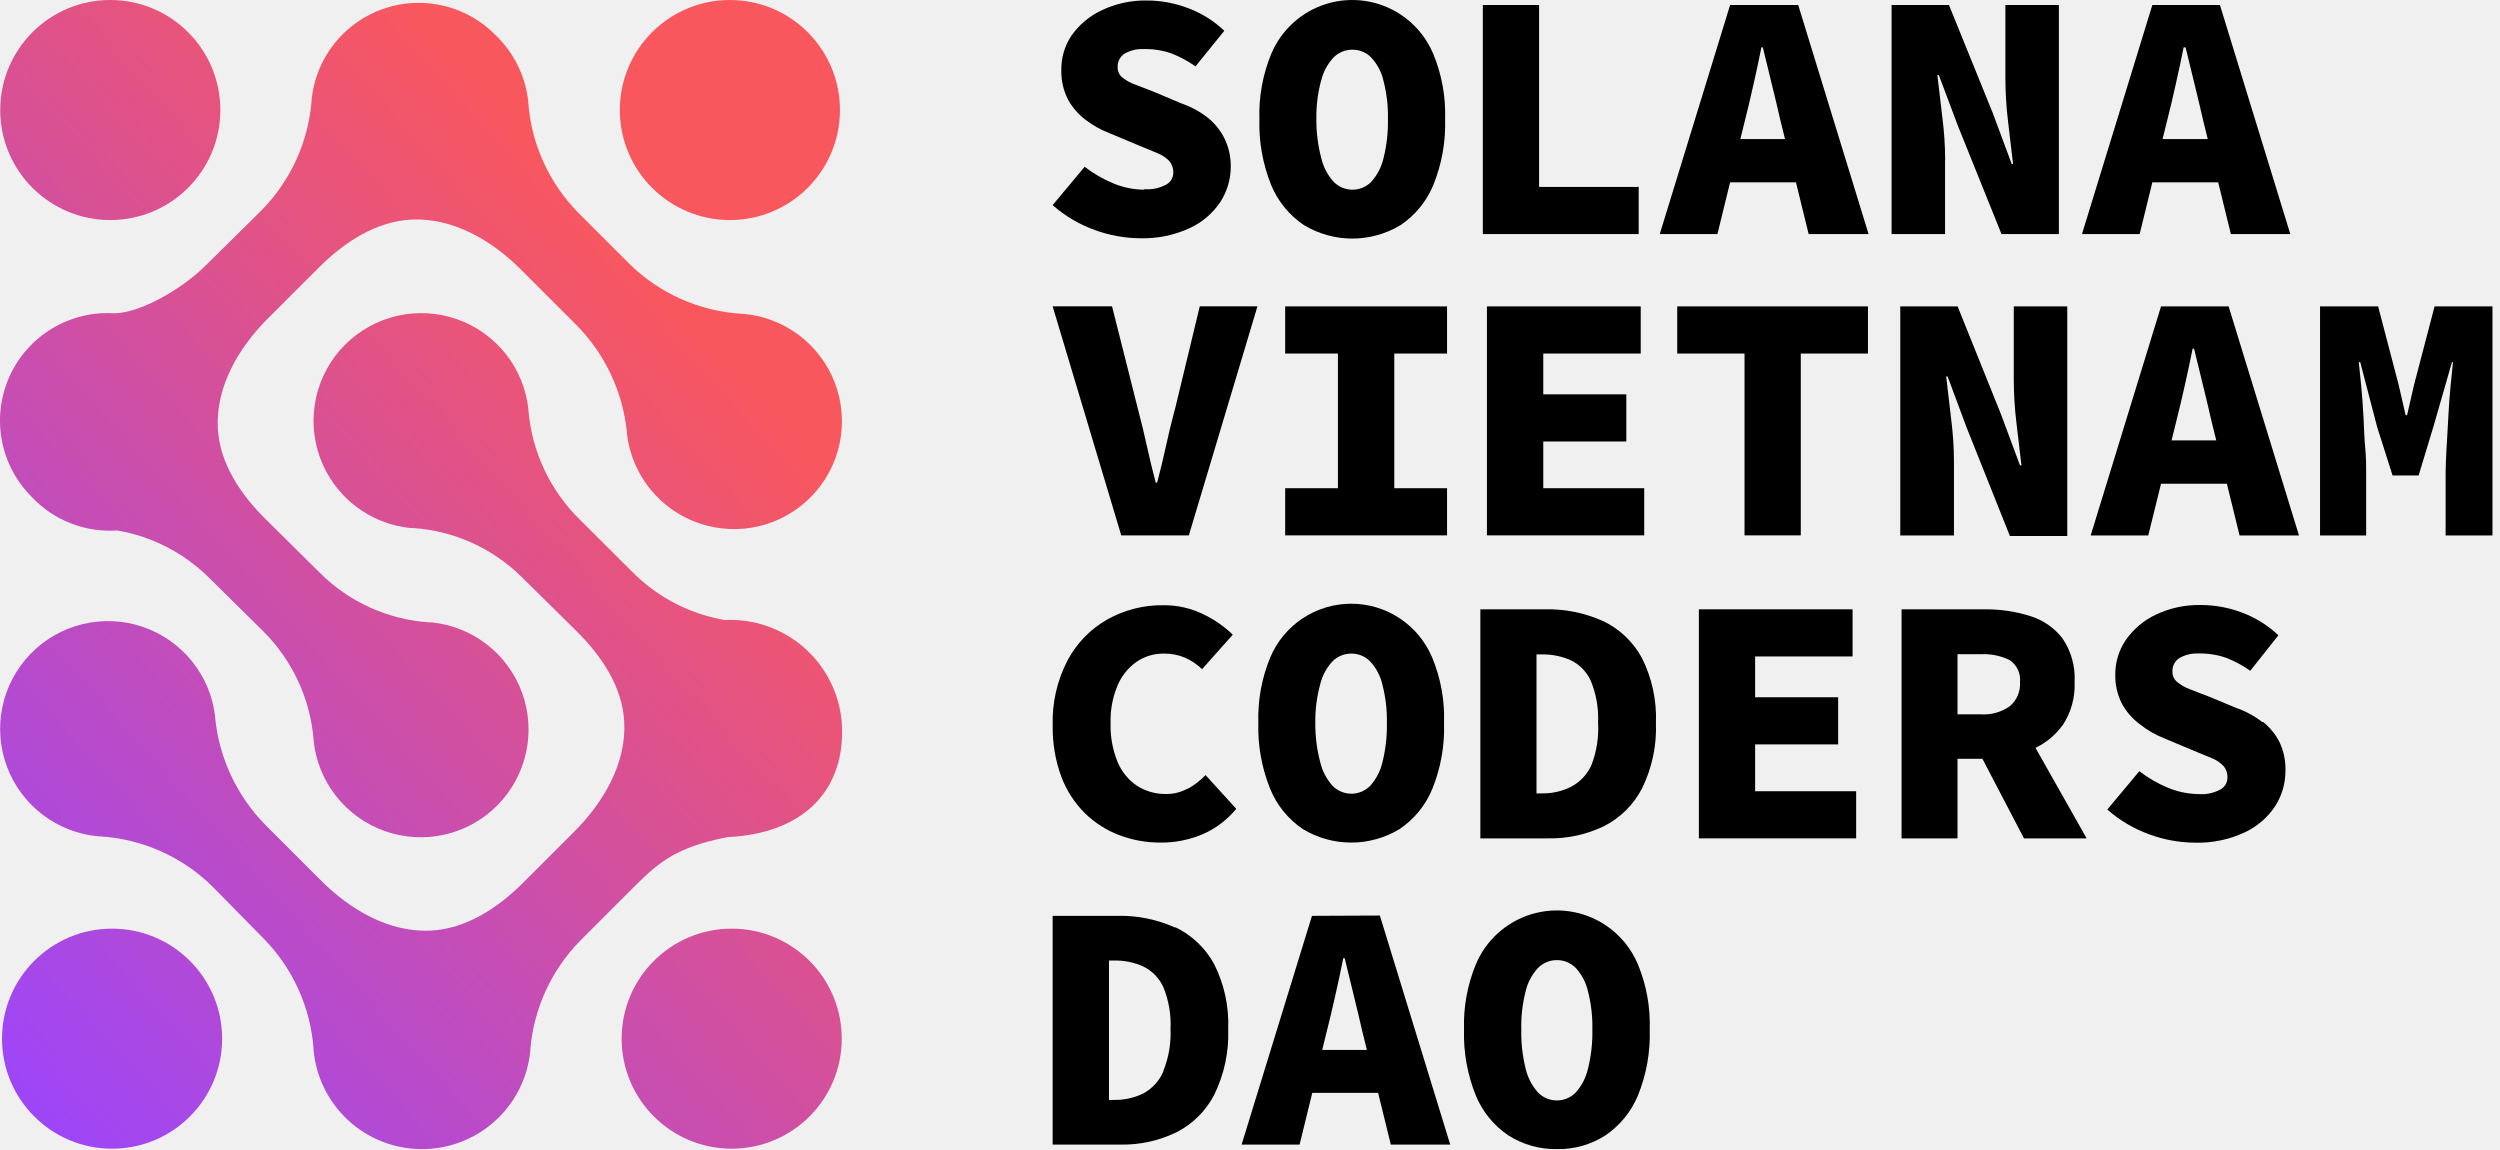
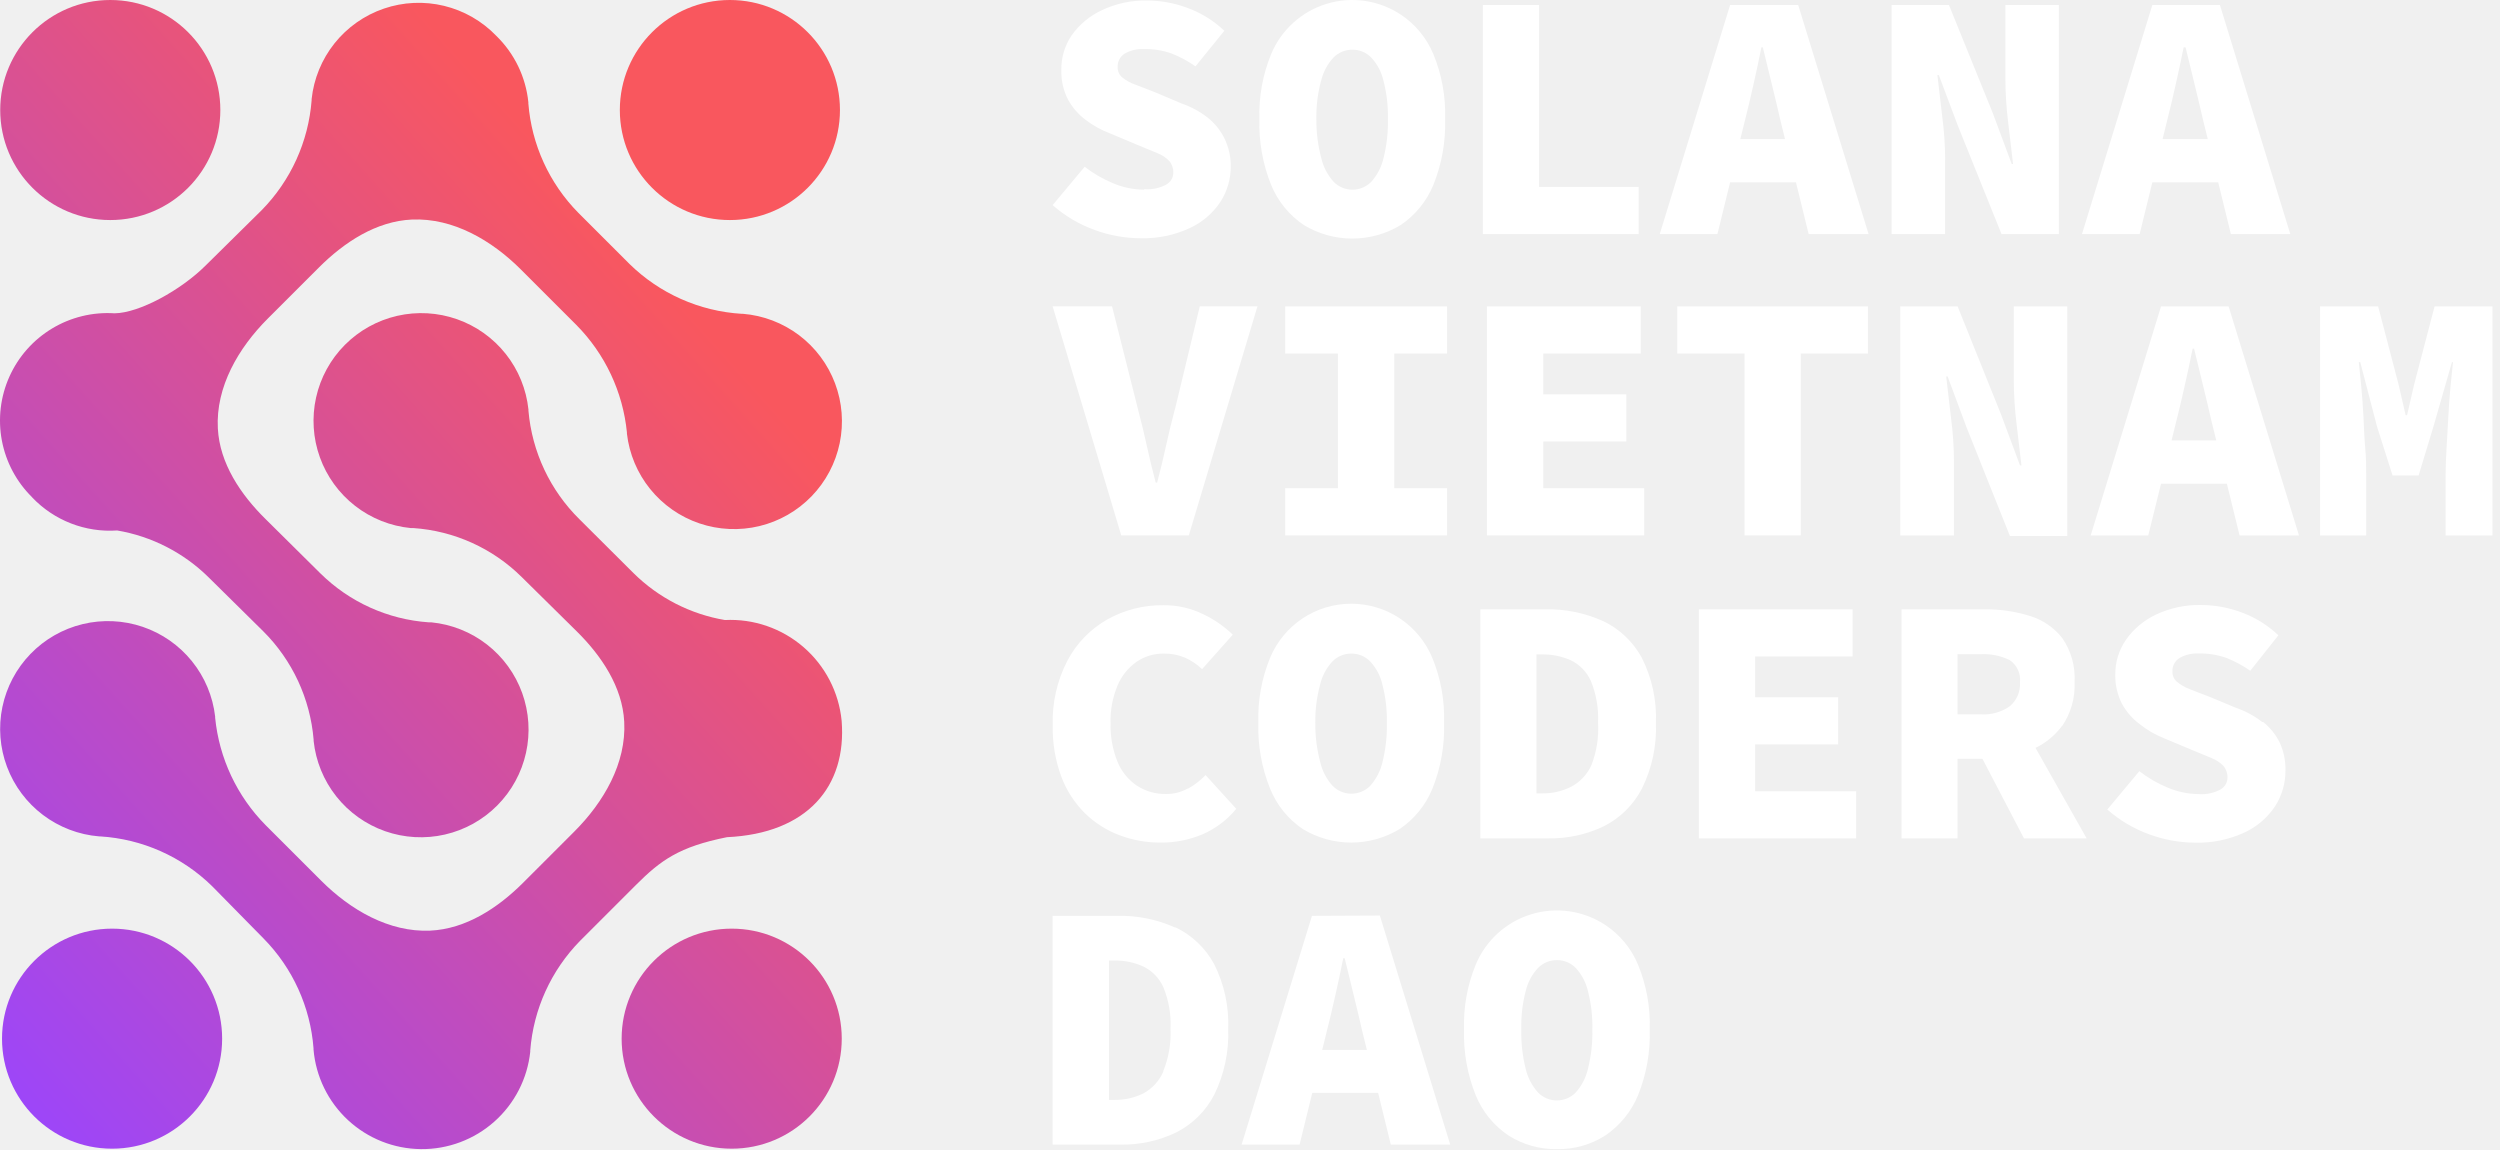
<svg xmlns="http://www.w3.org/2000/svg" width="285" height="131" viewBox="0 0 285 131" fill="none">
-   <path d="M12.572 25.086C19.502 25.086 25.119 19.47 25.119 12.543C25.119 5.616 19.502 0 12.572 0C5.643 0 0.025 5.616 0.025 12.543C0.025 19.47 5.643 25.086 12.572 25.086Z" fill="url(#paint0_linear_2532_27766)" />
-   <path d="M83.208 25.086C90.137 25.086 95.755 19.47 95.755 12.543C95.755 5.616 90.137 0 83.208 0C76.278 0 70.661 5.616 70.661 12.543C70.661 19.47 76.278 25.086 83.208 25.086Z" fill="url(#paint1_linear_2532_27766)" />
-   <path d="M12.777 130.951C19.707 130.951 25.324 125.335 25.324 118.408C25.324 111.481 19.707 105.865 12.777 105.865C5.848 105.865 0.23 111.481 0.23 118.408C0.23 125.335 5.848 130.951 12.777 130.951Z" fill="url(#paint2_linear_2532_27766)" />
-   <path d="M83.413 130.951C90.342 130.951 95.96 125.335 95.96 118.408C95.96 111.481 90.342 105.865 83.413 105.865C76.484 105.865 70.866 111.481 70.866 118.408C70.866 125.335 76.484 130.951 83.413 130.951Z" fill="url(#paint3_linear_2532_27766)" />
-   <path d="M3.657 56.694C4.896 57.999 6.408 59.014 8.085 59.667C9.762 60.321 11.562 60.596 13.358 60.473C17.29 61.142 20.922 63.002 23.764 65.8L30.003 71.958C33.325 75.266 35.363 79.647 35.753 84.319C35.748 84.364 35.748 84.41 35.753 84.455C35.997 86.766 36.891 88.96 38.332 90.782C39.773 92.605 41.701 93.982 43.893 94.753C46.086 95.524 48.452 95.658 50.717 95.138C52.982 94.619 55.053 93.468 56.69 91.819C58.327 90.17 59.463 88.09 59.965 85.822C60.467 83.554 60.316 81.189 59.528 79.004C58.74 76.818 57.348 74.901 55.514 73.474C53.68 72.048 51.478 71.171 49.165 70.945H48.869C44.221 70.619 39.843 68.641 36.527 65.368L30.288 59.187C27.43 56.376 25.039 52.813 24.834 48.841C24.584 44.106 27.18 39.667 30.527 36.32L36.357 30.493C39.248 27.602 42.903 25.211 46.956 25.029C51.659 24.824 56.065 27.408 59.378 30.72L65.708 37.049C68.975 40.351 71.009 44.674 71.469 49.296C71.464 49.341 71.464 49.387 71.469 49.432C71.736 51.745 72.654 53.935 74.117 55.746C75.58 57.558 77.527 58.917 79.732 59.665C81.937 60.413 84.31 60.52 86.573 59.974C88.837 59.427 90.899 58.248 92.519 56.576C94.138 54.904 95.25 52.806 95.724 50.526C96.198 48.247 96.015 45.88 95.195 43.701C94.376 41.522 92.955 39.62 91.097 38.216C89.239 36.813 87.02 35.966 84.7 35.774H84.552C79.739 35.483 75.193 33.461 71.754 30.083L65.925 24.255C62.619 20.9 60.603 16.487 60.232 11.792C60.238 11.747 60.238 11.701 60.232 11.655C59.942 8.787 58.652 6.112 56.589 4.098C54.969 2.41 52.901 1.22 50.628 0.668C48.355 0.116 45.971 0.225 43.758 0.982C41.544 1.739 39.594 3.113 38.135 4.941C36.677 6.77 35.771 8.977 35.525 11.303C35.531 11.348 35.531 11.394 35.525 11.439C35.161 16.152 33.145 20.586 29.833 23.959L23.468 30.242C20.622 33.088 15.874 35.683 13.062 35.717C10.566 35.554 8.08 36.158 5.937 37.448C3.794 38.738 2.097 40.652 1.073 42.934C0.05 45.215 -0.251 47.755 0.211 50.213C0.673 52.671 1.875 54.928 3.657 56.683V56.694Z" fill="url(#paint4_linear_2532_27766)" />
-   <path d="M95.948 82.179C95.633 78.919 94.075 75.907 91.596 73.766C89.118 71.626 85.91 70.521 82.639 70.683C78.704 70.014 75.07 68.151 72.232 65.345L66.05 59.187C62.707 55.887 60.649 51.505 60.243 46.826C60.249 46.781 60.249 46.735 60.243 46.689C60 44.379 59.106 42.185 57.665 40.362C56.224 38.539 54.295 37.163 52.103 36.392C49.911 35.621 47.545 35.487 45.28 36.006C43.015 36.526 40.943 37.677 39.306 39.326C37.669 40.975 36.534 43.054 36.032 45.322C35.529 47.591 35.681 49.955 36.469 52.141C37.257 54.326 38.648 56.244 40.483 57.67C42.317 59.097 44.518 59.974 46.831 60.2H47.127C51.777 60.52 56.157 62.5 59.469 65.777L65.708 71.935C68.566 74.746 70.957 78.309 71.162 82.281C71.412 87.016 68.817 91.455 65.469 94.801L59.64 100.629C56.748 103.52 53.093 105.91 49.04 106.092C44.338 106.297 39.932 103.714 36.618 100.401L30.288 94.073C27.021 90.771 24.987 86.448 24.527 81.826C24.533 81.781 24.533 81.735 24.527 81.689C24.26 79.376 23.342 77.187 21.879 75.376C20.417 73.564 18.469 72.205 16.264 71.457C14.059 70.709 11.687 70.602 9.423 71.148C7.16 71.695 5.098 72.873 3.478 74.546C1.858 76.218 0.746 78.316 0.272 80.595C-0.201 82.875 -0.018 85.242 0.801 87.421C1.62 89.6 3.041 91.502 4.9 92.906C6.758 94.309 8.976 95.156 11.297 95.348H11.399C16.212 95.639 20.758 97.66 24.197 101.039L30.049 106.992C33.367 110.362 35.383 114.797 35.742 119.512C35.736 119.557 35.736 119.603 35.742 119.649C36.004 122.723 37.404 125.59 39.667 127.689C41.93 129.788 44.894 130.968 47.981 130.999C51.068 131.031 54.056 129.911 56.361 127.858C58.666 125.806 60.123 122.968 60.448 119.899C60.443 119.854 60.443 119.808 60.448 119.762C60.812 115.049 62.828 110.615 66.141 107.242L72.471 100.914C75.318 98.068 77.413 96.531 82.878 95.439C92.032 95.018 96.54 89.668 95.948 82.179Z" fill="url(#paint5_linear_2532_27766)" />
-   <path d="M130.41 21.624C129.209 21.613 128.021 21.368 126.913 20.901C125.746 20.418 124.649 19.783 123.649 19.013L120 23.384C121.406 24.62 123.031 25.581 124.791 26.217C126.468 26.833 128.239 27.153 130.026 27.162C131.963 27.211 133.887 26.812 135.645 25.996C137.068 25.338 138.279 24.297 139.142 22.988C139.917 21.774 140.322 20.36 140.308 18.919C140.309 17.82 140.058 16.735 139.573 15.749C139.12 14.844 138.475 14.049 137.685 13.417C136.787 12.714 135.778 12.167 134.7 11.797L131.634 10.503C130.783 10.176 130.037 9.896 129.408 9.64C128.866 9.452 128.362 9.172 127.916 8.812C127.75 8.668 127.619 8.488 127.533 8.286C127.446 8.085 127.405 7.866 127.414 7.647C127.398 7.337 127.467 7.029 127.613 6.756C127.758 6.483 127.976 6.255 128.242 6.096C128.885 5.735 129.616 5.562 130.352 5.595C131.442 5.565 132.529 5.735 133.558 6.096C134.522 6.476 135.438 6.969 136.286 7.565L139.573 3.508C138.379 2.374 136.967 1.493 135.423 0.92C133.933 0.354 132.354 0.061 130.76 0.057C128.971 0.022 127.199 0.406 125.584 1.177C124.212 1.818 123.03 2.807 122.157 4.044C121.367 5.222 120.96 6.614 120.991 8.031C120.968 9.18 121.228 10.317 121.749 11.342C122.248 12.257 122.94 13.053 123.777 13.674C124.614 14.315 125.541 14.829 126.528 15.201L129.862 16.6L131.949 17.462C132.454 17.658 132.912 17.96 133.29 18.348C133.609 18.72 133.776 19.199 133.756 19.689C133.755 19.961 133.682 20.229 133.545 20.464C133.408 20.699 133.211 20.894 132.975 21.029C132.209 21.448 131.338 21.634 130.469 21.566L130.41 21.624Z" fill="black" />
-   <path d="M148.643 25.658C150.306 26.665 152.213 27.197 154.157 27.197C156.101 27.197 158.008 26.665 159.671 25.658C161.337 24.535 162.635 22.945 163.401 21.088C164.366 18.702 164.823 16.141 164.742 13.569C164.826 11.034 164.369 8.51 163.401 6.166C162.635 4.325 161.336 2.754 159.671 1.654C158.44 0.843 157.046 0.313 155.587 0.102C154.127 -0.108 152.64 0.006 151.23 0.437C149.82 0.868 148.523 1.605 147.431 2.596C146.339 3.586 145.479 4.805 144.912 6.166C143.95 8.512 143.493 11.034 143.572 13.569C143.495 16.141 143.952 18.701 144.912 21.088C145.675 22.947 146.974 24.538 148.643 25.658V25.658ZM150.613 9.197C150.844 8.207 151.331 7.295 152.024 6.551C152.304 6.268 152.638 6.044 153.007 5.892C153.375 5.739 153.77 5.662 154.169 5.665C154.567 5.66 154.963 5.736 155.332 5.888C155.701 6.04 156.035 6.266 156.314 6.551C157.006 7.293 157.489 8.207 157.713 9.197C158.08 10.613 158.252 12.072 158.225 13.534C158.257 15.045 158.088 16.554 157.724 18.022C157.493 19.027 157.012 19.957 156.325 20.726C156.045 21.011 155.711 21.237 155.343 21.392C154.975 21.546 154.58 21.626 154.18 21.626C153.781 21.626 153.386 21.546 153.017 21.392C152.649 21.237 152.315 21.011 152.035 20.726C151.343 19.959 150.858 19.029 150.625 18.022C150.238 16.558 150.05 15.048 150.065 13.534C150.044 12.058 150.228 10.587 150.613 9.162V9.197Z" fill="black" />
-   <path d="M186.81 21.309H175.456V0.57H169.044V26.683H186.81V21.309Z" fill="black" />
-   <path d="M197.232 0.57L189.212 26.683H195.787L197.232 20.785H204.74L206.185 26.683H213.017L204.996 0.57H197.232ZM198.398 15.854L198.923 13.732C199.249 12.45 199.575 11.074 199.902 9.605C200.24 8.136 200.531 6.726 200.799 5.397H200.963C201.289 6.737 201.627 8.136 201.988 9.605C202.35 11.074 202.676 12.45 202.968 13.732L203.492 15.854H198.398Z" fill="black" />
-   <path d="M221.748 18.255C221.745 16.614 221.636 14.974 221.422 13.347C221.212 11.622 221.025 10.025 220.862 8.556H221.025L223.194 14.326L228.172 26.683H234.712V0.57H228.615V8.952C228.62 10.62 228.725 12.286 228.929 13.942C229.139 15.69 229.326 17.276 229.489 18.698H229.337L227.169 12.869L222.18 0.57H215.64V26.683H221.737V18.255H221.748Z" fill="black" />
-   <path d="M245.367 0.57L237.346 26.683H243.921L245.367 20.785H252.874L254.32 26.683H261.093L253.072 0.57H245.367ZM246.532 15.854L247.057 13.732C247.383 12.45 247.71 11.074 248.036 9.605C248.374 8.136 248.666 6.726 248.934 5.397H249.155C249.482 6.737 249.82 8.136 250.181 9.605C250.543 11.074 250.869 12.45 251.161 13.732L251.685 15.854H246.532Z" fill="black" />
-   <path d="M133.919 46.716C133.546 48.138 133.208 49.514 132.917 50.866C132.625 52.218 132.287 53.606 131.914 55.016H131.751C131.378 53.594 131.04 52.218 130.748 50.866C130.457 49.514 130.119 48.138 129.746 46.716L126.773 34.919H120L127.822 61.032H135.528L143.35 34.919H136.775L133.931 46.716H133.919Z" fill="black" />
-   <path d="M164.964 40.304V34.93H146.51V40.304H152.525V55.657H146.51V61.032H164.964V55.657H158.948V40.304H164.964Z" fill="black" />
-   <path d="M187.44 55.657H175.934V50.33H185.4V44.956H175.934V40.304H187.043V34.93H169.51V61.032H187.44V55.657Z" fill="black" />
-   <path d="M205.288 61.032V40.304H212.947V34.93H191.205V40.304H198.876V61.032H205.288Z" fill="black" />
-   <path d="M222.751 52.615C222.747 50.974 222.638 49.334 222.424 47.707C222.215 45.981 222.028 44.384 221.865 42.916H222.028L224.196 48.744L229.128 61.102H235.667V34.93H229.571V43.312C229.576 44.98 229.681 46.646 229.885 48.301C230.095 50.05 230.282 51.636 230.445 53.058H230.282L228.113 47.229L223.17 34.93H216.63V61.043H222.751V52.615Z" fill="black" />
-   <path d="M246.358 55.145H253.865L255.311 61.043H262.084L254.063 34.93H246.358L238.337 61.043H244.9L246.358 55.145ZM249.062 43.953C249.4 42.484 249.692 41.074 249.96 39.745H250.123C250.449 41.085 250.787 42.484 251.149 43.953C251.51 45.422 251.837 46.798 252.128 48.08L252.653 50.202H247.558L248.083 48.08C248.409 46.798 248.736 45.422 249.062 43.953Z" fill="black" />
-   <path d="M277.542 34.93L275.21 43.837L274.406 47.334H274.243L273.438 43.837L271.107 34.93H264.485V61.043H269.743V53.944C269.743 53.163 269.743 52.218 269.638 51.099C269.533 49.98 269.498 48.768 269.44 47.602C269.381 46.436 269.288 45.177 269.183 44.046C269.078 42.916 268.985 41.995 268.903 41.283H269.067L270.99 48.663L272.751 54.2H275.723L277.402 48.663L279.524 41.283H279.64C279.562 42.006 279.469 42.927 279.36 44.046C279.255 45.212 279.162 46.378 279.104 47.602C279.046 48.826 278.964 50.027 278.906 51.099C278.847 52.172 278.801 53.174 278.801 53.944V61.043H284.14V34.93H277.542Z" fill="black" />
-   <path d="M135.384 89.897C134.636 90.314 133.792 90.527 132.936 90.515C131.759 90.539 130.602 90.21 129.613 89.571C128.614 88.896 127.839 87.938 127.387 86.82C126.829 85.432 126.563 83.944 126.606 82.448C126.561 80.987 126.827 79.532 127.387 78.181C127.837 77.085 128.589 76.139 129.555 75.454C130.471 74.826 131.558 74.496 132.668 74.509C133.5 74.493 134.326 74.652 135.093 74.976C135.811 75.296 136.47 75.738 137.039 76.281L140.537 72.353C139.548 71.398 138.41 70.61 137.168 70.021C135.757 69.331 134.204 68.979 132.633 68.995C130.403 68.964 128.204 69.519 126.256 70.604C124.328 71.695 122.751 73.312 121.71 75.267C120.512 77.559 119.926 80.12 120.008 82.705C119.97 84.692 120.302 86.668 120.987 88.534C121.574 90.102 122.493 91.525 123.68 92.707C124.804 93.808 126.146 94.662 127.62 95.213C129.11 95.778 130.69 96.062 132.283 96.053C133.945 96.072 135.592 95.747 137.121 95.097C138.601 94.445 139.907 93.455 140.933 92.206L137.436 88.359C136.847 88.971 136.172 89.494 135.431 89.909L135.384 89.897Z" fill="black" />
-   <path d="M148.522 94.514C150.185 95.521 152.092 96.054 154.036 96.054C155.98 96.054 157.887 95.521 159.55 94.514C161.217 93.391 162.514 91.802 163.281 89.944C164.251 87.547 164.707 84.974 164.621 82.39C164.706 79.855 164.248 77.332 163.281 74.987C162.521 73.162 161.237 71.602 159.592 70.505C157.947 69.408 156.014 68.823 154.036 68.823C152.059 68.823 150.126 69.408 148.48 70.505C146.835 71.602 145.552 73.162 144.792 74.987C143.829 77.333 143.373 79.856 143.451 82.39C143.374 84.962 143.831 87.522 144.792 89.909C145.548 91.782 146.847 93.385 148.522 94.514V94.514ZM150.492 78.053C150.722 77.059 151.208 76.143 151.903 75.395C152.183 75.112 152.518 74.888 152.886 74.736C153.254 74.584 153.649 74.507 154.048 74.509C154.447 74.504 154.842 74.58 155.211 74.733C155.58 74.885 155.914 75.11 156.193 75.395C156.885 76.138 157.368 77.051 157.592 78.042C157.96 79.461 158.133 80.924 158.105 82.39C158.136 83.902 157.968 85.411 157.603 86.878C157.372 87.883 156.891 88.813 156.205 89.583C155.925 89.868 155.591 90.094 155.222 90.248C154.854 90.403 154.459 90.482 154.06 90.482C153.66 90.482 153.265 90.403 152.897 90.248C152.528 90.094 152.194 89.868 151.915 89.583C151.222 88.816 150.737 87.885 150.504 86.878C150.117 85.414 149.929 83.904 149.944 82.39C149.926 80.926 150.11 79.467 150.492 78.053V78.053Z" fill="black" />
-   <path d="M182.737 70.802C180.666 69.866 178.411 69.408 176.139 69.462H168.76V95.575H176.501C178.694 95.613 180.866 95.138 182.842 94.188C184.711 93.246 186.234 91.736 187.191 89.874C188.332 87.558 188.877 84.993 188.776 82.413C188.879 79.841 188.325 77.286 187.167 74.987C186.171 73.156 184.62 71.687 182.737 70.791V70.802ZM181.42 87.228C180.943 88.291 180.122 89.161 179.089 89.699C178.058 90.213 176.918 90.469 175.766 90.445H175.16V74.603H175.766C176.91 74.582 178.044 74.813 179.089 75.279C180.09 75.77 180.889 76.595 181.35 77.61C181.973 79.12 182.256 80.748 182.178 82.378C182.279 84.031 182.02 85.685 181.42 87.228V87.228Z" fill="black" />
-   <path d="M200.084 84.862H209.55V79.487H200.084V74.836H211.194V69.462H193.672V95.575H211.602V90.201H200.084V84.862Z" fill="black" />
-   <path d="M235.104 82.74C236.091 81.273 236.582 79.528 236.503 77.762C236.607 75.982 236.115 74.218 235.104 72.749C234.154 71.536 232.85 70.648 231.373 70.208C229.723 69.7 228.005 69.448 226.279 69.462H216.778V95.575H223.155V86.505H225.999L230.732 95.575H237.878L232.049 85.258C233.25 84.679 234.291 83.814 235.081 82.74H235.104ZM223.155 74.579H225.801C226.944 74.518 228.084 74.751 229.112 75.255C229.517 75.532 229.84 75.913 230.045 76.359C230.251 76.804 230.331 77.297 230.278 77.785C230.312 78.299 230.224 78.815 230.021 79.289C229.819 79.763 229.507 80.182 229.112 80.513C228.146 81.191 226.978 81.516 225.801 81.434H223.155V74.579Z" fill="black" />
-   <path d="M257.906 82.32C257.009 81.618 256 81.07 254.922 80.7L251.833 79.417C250.982 79.091 250.235 78.811 249.606 78.555C249.08 78.358 248.591 78.075 248.16 77.715C247.995 77.571 247.864 77.391 247.777 77.189C247.691 76.987 247.65 76.769 247.659 76.549C247.643 76.24 247.711 75.932 247.857 75.659C248.003 75.386 248.221 75.158 248.487 74.999C249.13 74.638 249.86 74.465 250.597 74.498C251.687 74.468 252.774 74.638 253.803 74.999C254.767 75.379 255.683 75.872 256.531 76.468L259.736 72.423C258.542 71.288 257.13 70.408 255.586 69.835C254.097 69.268 252.517 68.976 250.923 68.972C249.153 68.933 247.397 69.304 245.794 70.056C244.421 70.698 243.24 71.686 242.367 72.924C241.556 74.094 241.129 75.487 241.142 76.911C241.119 78.06 241.379 79.197 241.9 80.222C242.399 81.137 243.091 81.932 243.929 82.553C244.768 83.225 245.703 83.767 246.703 84.162L250.037 85.561L252.124 86.424C252.629 86.619 253.086 86.921 253.465 87.309C253.784 87.681 253.951 88.16 253.931 88.65C253.93 88.922 253.857 89.19 253.72 89.425C253.583 89.66 253.386 89.856 253.15 89.991C252.384 90.409 251.513 90.595 250.643 90.527C249.442 90.512 248.255 90.266 247.146 89.804C245.98 89.321 244.882 88.686 243.882 87.916L240.233 92.287C241.639 93.523 243.264 94.484 245.024 95.12C246.701 95.736 248.472 96.056 250.259 96.064C252.197 96.114 254.12 95.715 255.878 94.899C257.301 94.241 258.512 93.2 259.375 91.891C260.15 90.677 260.555 89.263 260.541 87.822C260.568 86.721 260.34 85.628 259.876 84.628C259.423 83.724 258.779 82.928 257.988 82.297L257.906 82.32Z" fill="black" />
-   <path d="M133.978 105.747C131.906 104.811 129.651 104.353 127.379 104.407H120V130.485H127.741C129.934 130.523 132.106 130.048 134.082 129.098C135.952 128.156 137.474 126.646 138.431 124.784C139.565 122.465 140.109 119.903 140.016 117.323C140.119 114.751 139.566 112.196 138.407 109.897C137.411 108.066 135.86 106.597 133.978 105.701V105.747ZM132.614 122.173C132.155 123.225 131.359 124.094 130.352 124.644C129.319 125.153 128.181 125.408 127.03 125.39H126.423V109.501H127.03C128.175 109.479 129.31 109.714 130.352 110.189C131.353 110.68 132.153 111.505 132.614 112.52C133.237 114.029 133.519 115.657 133.441 117.288C133.515 118.934 133.232 120.576 132.614 122.103V122.173Z" fill="black" />
-   <path d="M149.564 104.407L141.543 130.485H148.153L149.599 124.586H157.106L158.552 130.485H165.325L157.305 104.372L149.564 104.407ZM150.73 119.69L151.254 117.568C151.581 116.286 151.907 114.91 152.234 113.441C152.572 111.973 152.863 110.562 153.131 109.233H153.294C153.621 110.574 153.959 111.973 154.32 113.441C154.682 114.91 155.008 116.286 155.3 117.568L155.824 119.69H150.73Z" fill="black" />
-   <path d="M182.998 105.444C181.767 104.633 180.373 104.103 178.914 103.892C177.455 103.682 175.967 103.796 174.557 104.227C173.147 104.658 171.85 105.395 170.758 106.385C169.666 107.376 168.806 108.595 168.239 109.956C167.276 112.301 166.819 114.824 166.899 117.358C166.822 119.93 167.279 122.491 168.239 124.878C169.002 126.737 170.301 128.328 171.97 129.447C173.617 130.493 175.534 131.032 177.484 130.998C179.435 131.039 181.354 130.499 182.998 129.447C184.662 128.322 185.959 126.733 186.729 124.878C187.694 122.492 188.15 119.931 188.069 117.358C188.153 114.824 187.696 112.3 186.729 109.956C185.962 108.114 184.663 106.543 182.998 105.444V105.444ZM181.028 121.847C180.796 122.851 180.315 123.782 179.629 124.551C179.349 124.836 179.015 125.062 178.647 125.217C178.279 125.371 177.883 125.451 177.484 125.451C177.085 125.451 176.689 125.371 176.321 125.217C175.953 125.062 175.619 124.836 175.339 124.551C174.649 123.783 174.164 122.852 173.928 121.847C173.561 120.38 173.393 118.87 173.427 117.358C173.39 115.885 173.559 114.414 173.928 112.987C174.16 111.997 174.646 111.084 175.339 110.341C175.62 110.058 175.954 109.834 176.322 109.681C176.691 109.529 177.086 109.452 177.484 109.455C177.883 109.449 178.279 109.525 178.647 109.678C179.016 109.83 179.35 110.055 179.629 110.341C180.32 111.089 180.802 112.005 181.028 112.998C181.394 114.426 181.563 115.897 181.529 117.37C181.56 118.878 181.391 120.383 181.028 121.847V121.847Z" fill="black" />
+   <path d="M12.572 25.086C19.502 25.086 25.119 19.47 25.119 12.543C25.119 5.616 19.502 0 12.572 0C5.643 0 0.025 5.616 0.025 12.543C0.025 19.47 5.643 25.086 12.572 25.086Z" fill="url(#paint0_linear_2532_27767)" />
+   <path d="M83.208 25.086C90.137 25.086 95.755 19.47 95.755 12.543C95.755 5.616 90.137 0 83.208 0C76.278 0 70.661 5.616 70.661 12.543C70.661 19.47 76.278 25.086 83.208 25.086Z" fill="url(#paint1_linear_2532_27767)" />
+   <path d="M12.777 130.951C19.707 130.951 25.324 125.335 25.324 118.408C25.324 111.481 19.707 105.865 12.777 105.865C5.848 105.865 0.23 111.481 0.23 118.408C0.23 125.335 5.848 130.951 12.777 130.951Z" fill="url(#paint2_linear_2532_27767)" />
+   <path d="M83.413 130.951C90.342 130.951 95.96 125.335 95.96 118.408C95.96 111.481 90.342 105.865 83.413 105.865C76.484 105.865 70.866 111.481 70.866 118.408C70.866 125.335 76.484 130.951 83.413 130.951Z" fill="url(#paint3_linear_2532_27767)" />
+   <path d="M3.657 56.694C4.896 57.999 6.408 59.014 8.085 59.667C9.762 60.321 11.562 60.596 13.358 60.473C17.29 61.142 20.922 63.002 23.764 65.8L30.003 71.958C33.325 75.266 35.363 79.647 35.753 84.319C35.748 84.364 35.748 84.41 35.753 84.455C35.997 86.766 36.891 88.96 38.332 90.782C39.773 92.605 41.701 93.982 43.893 94.753C46.086 95.524 48.452 95.658 50.717 95.138C52.982 94.619 55.053 93.468 56.69 91.819C58.327 90.17 59.463 88.09 59.965 85.822C60.467 83.554 60.316 81.189 59.528 79.004C58.74 76.818 57.348 74.901 55.514 73.474C53.68 72.048 51.478 71.171 49.165 70.945H48.869C44.221 70.619 39.843 68.641 36.527 65.368L30.288 59.187C27.43 56.376 25.039 52.813 24.834 48.841C24.584 44.106 27.18 39.667 30.527 36.32L36.357 30.493C39.248 27.602 42.903 25.211 46.956 25.029C51.659 24.824 56.065 27.408 59.378 30.72L65.708 37.049C68.975 40.351 71.009 44.674 71.469 49.296C71.464 49.341 71.464 49.387 71.469 49.432C71.736 51.745 72.654 53.935 74.117 55.746C75.58 57.558 77.527 58.917 79.732 59.665C81.937 60.413 84.31 60.52 86.573 59.974C88.837 59.427 90.899 58.248 92.519 56.576C94.138 54.904 95.25 52.806 95.724 50.526C96.198 48.247 96.015 45.88 95.195 43.701C94.376 41.522 92.955 39.62 91.097 38.216C89.239 36.813 87.02 35.966 84.7 35.774H84.552C79.739 35.483 75.193 33.461 71.754 30.083L65.925 24.255C62.619 20.9 60.603 16.487 60.232 11.792C60.238 11.747 60.238 11.701 60.232 11.655C59.942 8.787 58.652 6.112 56.589 4.098C54.969 2.41 52.901 1.22 50.628 0.668C48.355 0.116 45.971 0.225 43.758 0.982C41.544 1.739 39.594 3.113 38.135 4.941C36.677 6.77 35.771 8.977 35.525 11.303C35.531 11.348 35.531 11.394 35.525 11.439C35.161 16.152 33.145 20.586 29.833 23.959L23.468 30.242C20.622 33.088 15.874 35.683 13.062 35.717C10.566 35.554 8.08 36.158 5.937 37.448C3.794 38.738 2.097 40.652 1.073 42.934C0.05 45.215 -0.251 47.755 0.211 50.213C0.673 52.671 1.875 54.928 3.657 56.683V56.694Z" fill="url(#paint4_linear_2532_27767)" />
+   <path d="M95.948 82.179C95.633 78.919 94.075 75.907 91.596 73.766C89.118 71.626 85.91 70.521 82.639 70.683C78.704 70.014 75.07 68.151 72.232 65.345L66.05 59.187C62.707 55.887 60.649 51.505 60.243 46.826C60.249 46.781 60.249 46.735 60.243 46.689C60 44.379 59.106 42.185 57.665 40.362C56.224 38.539 54.295 37.163 52.103 36.392C49.911 35.621 47.545 35.487 45.28 36.006C43.015 36.526 40.943 37.677 39.306 39.326C37.669 40.975 36.534 43.054 36.032 45.322C35.529 47.591 35.681 49.955 36.469 52.141C37.257 54.326 38.648 56.244 40.483 57.67C42.317 59.097 44.518 59.974 46.831 60.2H47.127C51.777 60.52 56.157 62.5 59.469 65.777L65.708 71.935C68.566 74.746 70.957 78.309 71.162 82.281C71.412 87.016 68.817 91.455 65.469 94.801L59.64 100.629C56.748 103.52 53.093 105.91 49.04 106.092C44.338 106.297 39.932 103.714 36.618 100.401L30.288 94.073C27.021 90.771 24.987 86.448 24.527 81.826C24.533 81.781 24.533 81.735 24.527 81.689C24.26 79.376 23.342 77.187 21.879 75.376C20.417 73.564 18.469 72.205 16.264 71.457C14.059 70.709 11.687 70.602 9.423 71.148C7.16 71.695 5.098 72.873 3.478 74.546C1.858 76.218 0.746 78.316 0.272 80.595C-0.201 82.875 -0.018 85.242 0.801 87.421C1.62 89.6 3.041 91.502 4.9 92.906C6.758 94.309 8.976 95.156 11.297 95.348H11.399C16.212 95.639 20.758 97.66 24.197 101.039L30.049 106.992C33.367 110.362 35.383 114.797 35.742 119.512C35.736 119.557 35.736 119.603 35.742 119.649C36.004 122.723 37.404 125.59 39.667 127.689C41.93 129.788 44.894 130.968 47.981 130.999C51.068 131.031 54.056 129.911 56.361 127.858C58.666 125.806 60.123 122.968 60.448 119.899C60.443 119.854 60.443 119.808 60.448 119.762C60.812 115.049 62.828 110.615 66.141 107.242L72.471 100.914C75.318 98.068 77.413 96.531 82.878 95.439C92.032 95.018 96.54 89.668 95.948 82.179Z" fill="url(#paint5_linear_2532_27767)" />
+   <path d="M130.41 21.624C129.209 21.613 128.021 21.368 126.913 20.901C125.746 20.418 124.649 19.783 123.649 19.013L120 23.384C121.406 24.62 123.031 25.581 124.791 26.217C126.468 26.833 128.239 27.153 130.026 27.162C131.963 27.211 133.887 26.812 135.645 25.996C137.068 25.338 138.279 24.297 139.142 22.988C139.917 21.774 140.322 20.36 140.308 18.919C140.309 17.82 140.058 16.735 139.573 15.749C139.12 14.844 138.475 14.049 137.685 13.417C136.787 12.714 135.778 12.167 134.7 11.797L131.634 10.503C130.783 10.176 130.037 9.896 129.408 9.64C128.866 9.452 128.362 9.172 127.916 8.812C127.75 8.668 127.619 8.488 127.533 8.286C127.446 8.085 127.405 7.866 127.414 7.647C127.398 7.337 127.467 7.029 127.613 6.756C127.758 6.483 127.976 6.255 128.242 6.096C128.885 5.735 129.616 5.562 130.352 5.595C131.442 5.565 132.529 5.735 133.558 6.096C134.522 6.476 135.438 6.969 136.286 7.565L139.573 3.508C138.379 2.374 136.967 1.493 135.423 0.92C133.933 0.354 132.354 0.061 130.76 0.057C128.971 0.022 127.199 0.406 125.584 1.177C124.212 1.818 123.03 2.807 122.157 4.044C121.367 5.222 120.96 6.614 120.991 8.031C120.968 9.18 121.228 10.317 121.749 11.342C122.248 12.257 122.94 13.053 123.777 13.674C124.614 14.315 125.541 14.829 126.528 15.201L129.862 16.6L131.949 17.462C132.454 17.658 132.912 17.96 133.29 18.348C133.609 18.72 133.776 19.199 133.756 19.689C133.755 19.961 133.682 20.229 133.545 20.464C133.408 20.699 133.211 20.894 132.975 21.029C132.209 21.448 131.338 21.634 130.469 21.566L130.41 21.624Z" fill="white" />
+   <path d="M148.643 25.658C150.306 26.665 152.213 27.197 154.157 27.197C156.101 27.197 158.008 26.665 159.671 25.658C161.337 24.535 162.635 22.945 163.401 21.088C164.366 18.702 164.823 16.141 164.742 13.569C164.826 11.034 164.369 8.51 163.401 6.166C162.635 4.325 161.336 2.754 159.671 1.654C158.44 0.843 157.046 0.313 155.587 0.102C154.127 -0.108 152.64 0.006 151.23 0.437C149.82 0.868 148.523 1.605 147.431 2.596C146.339 3.586 145.479 4.805 144.912 6.166C143.95 8.512 143.493 11.034 143.572 13.569C143.495 16.141 143.952 18.701 144.912 21.088C145.675 22.947 146.974 24.538 148.643 25.658V25.658ZM150.613 9.197C150.844 8.207 151.331 7.295 152.024 6.551C152.304 6.268 152.638 6.044 153.007 5.892C153.375 5.739 153.77 5.662 154.169 5.665C154.567 5.66 154.963 5.736 155.332 5.888C155.701 6.04 156.035 6.266 156.314 6.551C157.006 7.293 157.489 8.207 157.713 9.197C158.08 10.613 158.252 12.072 158.225 13.534C158.257 15.045 158.088 16.554 157.724 18.022C157.493 19.027 157.012 19.957 156.325 20.726C156.045 21.011 155.711 21.237 155.343 21.392C154.975 21.546 154.58 21.626 154.18 21.626C153.781 21.626 153.386 21.546 153.017 21.392C152.649 21.237 152.315 21.011 152.035 20.726C151.343 19.959 150.858 19.029 150.625 18.022C150.238 16.558 150.05 15.048 150.065 13.534C150.044 12.058 150.228 10.587 150.613 9.162V9.197Z" fill="white" />
+   <path d="M186.81 21.309H175.456V0.57H169.044V26.683H186.81V21.309Z" fill="white" />
+   <path d="M197.232 0.57L189.212 26.683H195.787L197.232 20.785H204.74L206.185 26.683H213.017L204.996 0.57H197.232ZM198.398 15.854L198.923 13.732C199.249 12.45 199.575 11.074 199.902 9.605C200.24 8.136 200.531 6.726 200.799 5.397H200.963C201.289 6.737 201.627 8.136 201.988 9.605C202.35 11.074 202.676 12.45 202.968 13.732L203.492 15.854H198.398Z" fill="white" />
+   <path d="M221.748 18.255C221.745 16.614 221.636 14.974 221.422 13.347C221.212 11.622 221.025 10.025 220.862 8.556H221.025L223.194 14.326L228.172 26.683H234.712V0.57H228.615V8.952C228.62 10.62 228.725 12.286 228.929 13.942C229.139 15.69 229.326 17.276 229.489 18.698H229.337L227.169 12.869L222.18 0.57H215.64V26.683H221.737V18.255H221.748Z" fill="white" />
+   <path d="M245.367 0.57L237.346 26.683H243.921L245.367 20.785H252.874L254.32 26.683H261.093L253.072 0.57H245.367ZM246.532 15.854L247.057 13.732C247.383 12.45 247.71 11.074 248.036 9.605C248.374 8.136 248.666 6.726 248.934 5.397H249.155C249.482 6.737 249.82 8.136 250.181 9.605C250.543 11.074 250.869 12.45 251.161 13.732L251.685 15.854H246.532Z" fill="white" />
+   <path d="M133.919 46.716C133.546 48.138 133.208 49.514 132.917 50.866C132.625 52.218 132.287 53.606 131.914 55.016H131.751C131.378 53.594 131.04 52.218 130.748 50.866C130.457 49.514 130.119 48.138 129.746 46.716L126.773 34.919H120L127.822 61.032H135.528L143.35 34.919H136.775L133.931 46.716H133.919Z" fill="white" />
+   <path d="M164.964 40.304V34.93H146.51V40.304H152.525V55.657H146.51V61.032H164.964V55.657H158.948V40.304H164.964Z" fill="white" />
+   <path d="M187.44 55.657H175.934V50.33H185.4V44.956H175.934V40.304H187.043V34.93H169.51V61.032H187.44V55.657Z" fill="white" />
+   <path d="M205.288 61.032V40.304H212.947V34.93H191.205V40.304H198.876V61.032H205.288Z" fill="white" />
+   <path d="M222.751 52.615C222.747 50.974 222.638 49.334 222.424 47.707C222.215 45.981 222.028 44.384 221.865 42.916H222.028L224.196 48.744L229.128 61.102H235.667V34.93H229.571V43.312C229.576 44.98 229.681 46.646 229.885 48.301C230.095 50.05 230.282 51.636 230.445 53.058H230.282L228.113 47.229L223.17 34.93H216.63V61.043H222.751V52.615Z" fill="white" />
+   <path d="M246.358 55.145H253.865L255.311 61.043H262.084L254.063 34.93H246.358L238.337 61.043H244.9L246.358 55.145ZM249.062 43.953C249.4 42.484 249.692 41.074 249.96 39.745H250.123C250.449 41.085 250.787 42.484 251.149 43.953C251.51 45.422 251.837 46.798 252.128 48.08L252.653 50.202H247.558L248.083 48.08C248.409 46.798 248.736 45.422 249.062 43.953Z" fill="white" />
+   <path d="M277.542 34.93L275.21 43.837L274.406 47.334H274.243L273.438 43.837L271.107 34.93H264.485V61.043H269.743V53.944C269.743 53.163 269.743 52.218 269.638 51.099C269.533 49.98 269.498 48.768 269.44 47.602C269.381 46.436 269.288 45.177 269.183 44.046C269.078 42.916 268.985 41.995 268.903 41.283H269.067L270.99 48.663L272.751 54.2H275.723L277.402 48.663L279.524 41.283H279.64C279.562 42.006 279.469 42.927 279.36 44.046C279.255 45.212 279.162 46.378 279.104 47.602C279.046 48.826 278.964 50.027 278.906 51.099C278.847 52.172 278.801 53.174 278.801 53.944V61.043H284.14V34.93H277.542Z" fill="white" />
+   <path d="M135.384 89.897C134.636 90.314 133.792 90.527 132.936 90.515C131.759 90.539 130.602 90.21 129.613 89.571C128.614 88.896 127.839 87.938 127.387 86.82C126.829 85.432 126.563 83.944 126.606 82.448C126.561 80.987 126.827 79.532 127.387 78.181C127.837 77.085 128.589 76.139 129.555 75.454C130.471 74.826 131.558 74.496 132.668 74.509C133.5 74.493 134.326 74.652 135.093 74.976C135.811 75.296 136.47 75.738 137.039 76.281L140.537 72.353C139.548 71.398 138.41 70.61 137.168 70.021C135.757 69.331 134.204 68.979 132.633 68.995C130.403 68.964 128.204 69.519 126.256 70.604C124.328 71.695 122.751 73.312 121.71 75.267C120.512 77.559 119.926 80.12 120.008 82.705C119.97 84.692 120.302 86.668 120.987 88.534C121.574 90.102 122.493 91.525 123.68 92.707C124.804 93.808 126.146 94.662 127.62 95.213C129.11 95.778 130.69 96.062 132.283 96.053C133.945 96.072 135.592 95.747 137.121 95.097C138.601 94.445 139.907 93.455 140.933 92.206L137.436 88.359C136.847 88.971 136.172 89.494 135.431 89.909L135.384 89.897Z" fill="white" />
+   <path d="M148.522 94.514C150.185 95.521 152.092 96.054 154.036 96.054C155.98 96.054 157.887 95.521 159.55 94.514C161.217 93.391 162.514 91.802 163.281 89.944C164.251 87.547 164.707 84.974 164.621 82.39C164.706 79.855 164.248 77.332 163.281 74.987C162.521 73.162 161.237 71.602 159.592 70.505C157.947 69.408 156.014 68.823 154.036 68.823C152.059 68.823 150.126 69.408 148.48 70.505C146.835 71.602 145.552 73.162 144.792 74.987C143.829 77.333 143.373 79.856 143.451 82.39C143.374 84.962 143.831 87.522 144.792 89.909C145.548 91.782 146.847 93.385 148.522 94.514V94.514ZM150.492 78.053C150.722 77.059 151.208 76.143 151.903 75.395C152.183 75.112 152.518 74.888 152.886 74.736C153.254 74.584 153.649 74.507 154.048 74.509C154.447 74.504 154.842 74.58 155.211 74.733C155.58 74.885 155.914 75.11 156.193 75.395C156.885 76.138 157.368 77.051 157.592 78.042C157.96 79.461 158.133 80.924 158.105 82.39C158.136 83.902 157.968 85.411 157.603 86.878C157.372 87.883 156.891 88.813 156.205 89.583C155.925 89.868 155.591 90.094 155.222 90.248C154.854 90.403 154.459 90.482 154.06 90.482C153.66 90.482 153.265 90.403 152.897 90.248C152.528 90.094 152.194 89.868 151.915 89.583C151.222 88.816 150.737 87.885 150.504 86.878C150.117 85.414 149.929 83.904 149.944 82.39C149.926 80.926 150.11 79.467 150.492 78.053V78.053Z" fill="white" />
+   <path d="M182.737 70.802C180.666 69.866 178.411 69.408 176.139 69.462H168.76V95.575H176.501C178.694 95.613 180.866 95.138 182.842 94.188C184.711 93.246 186.234 91.736 187.191 89.874C188.332 87.558 188.877 84.993 188.776 82.413C188.879 79.841 188.325 77.286 187.167 74.987C186.171 73.156 184.62 71.687 182.737 70.791V70.802ZM181.42 87.228C180.943 88.291 180.122 89.161 179.089 89.699C178.058 90.213 176.918 90.469 175.766 90.445H175.16V74.603H175.766C176.91 74.582 178.044 74.813 179.089 75.279C180.09 75.77 180.889 76.595 181.35 77.61C181.973 79.12 182.256 80.748 182.178 82.378C182.279 84.031 182.02 85.685 181.42 87.228V87.228Z" fill="white" />
+   <path d="M200.084 84.862H209.55V79.487H200.084V74.836H211.194V69.462H193.672V95.575H211.602V90.201H200.084V84.862Z" fill="white" />
+   <path d="M235.104 82.74C236.091 81.273 236.582 79.528 236.503 77.762C236.607 75.982 236.115 74.218 235.104 72.749C234.154 71.536 232.85 70.648 231.373 70.208C229.723 69.7 228.005 69.448 226.279 69.462H216.778V95.575H223.155V86.505H225.999L230.732 95.575H237.878L232.049 85.258C233.25 84.679 234.291 83.814 235.081 82.74H235.104ZM223.155 74.579H225.801C226.944 74.518 228.084 74.751 229.112 75.255C229.517 75.532 229.84 75.913 230.045 76.359C230.251 76.804 230.331 77.297 230.278 77.785C230.312 78.299 230.224 78.815 230.021 79.289C229.819 79.763 229.507 80.182 229.112 80.513C228.146 81.191 226.978 81.516 225.801 81.434H223.155V74.579Z" fill="white" />
+   <path d="M257.906 82.32C257.009 81.618 256 81.07 254.922 80.7L251.833 79.417C250.982 79.091 250.235 78.811 249.606 78.555C249.08 78.358 248.591 78.075 248.16 77.715C247.995 77.571 247.864 77.391 247.777 77.189C247.691 76.987 247.65 76.769 247.659 76.549C247.643 76.24 247.711 75.932 247.857 75.659C248.003 75.386 248.221 75.158 248.487 74.999C249.13 74.638 249.86 74.465 250.597 74.498C251.687 74.468 252.774 74.638 253.803 74.999C254.767 75.379 255.683 75.872 256.531 76.468L259.736 72.423C258.542 71.288 257.13 70.408 255.586 69.835C254.097 69.268 252.517 68.976 250.923 68.972C249.153 68.933 247.397 69.304 245.794 70.056C244.421 70.698 243.24 71.686 242.367 72.924C241.556 74.094 241.129 75.487 241.142 76.911C241.119 78.06 241.379 79.197 241.9 80.222C242.399 81.137 243.091 81.932 243.929 82.553C244.768 83.225 245.703 83.767 246.703 84.162L250.037 85.561L252.124 86.424C252.629 86.619 253.086 86.921 253.465 87.309C253.784 87.681 253.951 88.16 253.931 88.65C253.93 88.922 253.857 89.19 253.72 89.425C253.583 89.66 253.386 89.856 253.15 89.991C252.384 90.409 251.513 90.595 250.643 90.527C249.442 90.512 248.255 90.266 247.146 89.804C245.98 89.321 244.882 88.686 243.882 87.916L240.233 92.287C241.639 93.523 243.264 94.484 245.024 95.12C246.701 95.736 248.472 96.056 250.259 96.064C252.197 96.114 254.12 95.715 255.878 94.899C257.301 94.241 258.512 93.2 259.375 91.891C260.15 90.677 260.555 89.263 260.541 87.822C260.568 86.721 260.34 85.628 259.876 84.628C259.423 83.724 258.779 82.928 257.988 82.297L257.906 82.32Z" fill="white" />
+   <path d="M133.978 105.747C131.906 104.811 129.651 104.353 127.379 104.407H120V130.485H127.741C129.934 130.523 132.106 130.048 134.082 129.098C135.952 128.156 137.474 126.646 138.431 124.784C139.565 122.465 140.109 119.903 140.016 117.323C140.119 114.751 139.566 112.196 138.407 109.897C137.411 108.066 135.86 106.597 133.978 105.701V105.747ZM132.614 122.173C132.155 123.225 131.359 124.094 130.352 124.644C129.319 125.153 128.181 125.408 127.03 125.39H126.423V109.501H127.03C128.175 109.479 129.31 109.714 130.352 110.189C131.353 110.68 132.153 111.505 132.614 112.52C133.237 114.029 133.519 115.657 133.441 117.288C133.515 118.934 133.232 120.576 132.614 122.103V122.173Z" fill="white" />
+   <path d="M149.564 104.407L141.543 130.485H148.153L149.599 124.586H157.106L158.552 130.485H165.325L157.305 104.372L149.564 104.407ZM150.73 119.69L151.254 117.568C151.581 116.286 151.907 114.91 152.234 113.441C152.572 111.973 152.863 110.562 153.131 109.233H153.294C153.621 110.574 153.959 111.973 154.32 113.441C154.682 114.91 155.008 116.286 155.3 117.568L155.824 119.69H150.73Z" fill="white" />
+   <path d="M182.998 105.444C181.767 104.633 180.373 104.103 178.914 103.892C177.455 103.682 175.967 103.796 174.557 104.227C173.147 104.658 171.85 105.395 170.758 106.385C169.666 107.376 168.806 108.595 168.239 109.956C167.276 112.301 166.819 114.824 166.899 117.358C166.822 119.93 167.279 122.491 168.239 124.878C169.002 126.737 170.301 128.328 171.97 129.447C173.617 130.493 175.534 131.032 177.484 130.998C179.435 131.039 181.354 130.499 182.998 129.447C184.662 128.322 185.959 126.733 186.729 124.878C187.694 122.492 188.15 119.931 188.069 117.358C188.153 114.824 187.696 112.3 186.729 109.956C185.962 108.114 184.663 106.543 182.998 105.444V105.444ZM181.028 121.847C180.796 122.851 180.315 123.782 179.629 124.551C179.349 124.836 179.015 125.062 178.647 125.217C178.279 125.371 177.883 125.451 177.484 125.451C177.085 125.451 176.689 125.371 176.321 125.217C175.953 125.062 175.619 124.836 175.339 124.551C174.649 123.783 174.164 122.852 173.928 121.847C173.561 120.38 173.393 118.87 173.427 117.358C173.39 115.885 173.559 114.414 173.928 112.987C174.16 111.997 174.646 111.084 175.339 110.341C175.62 110.058 175.954 109.834 176.322 109.681C176.691 109.529 177.086 109.452 177.484 109.455C177.883 109.449 178.279 109.525 178.647 109.678C179.016 109.83 179.35 110.055 179.629 110.341C180.32 111.089 180.802 112.005 181.028 112.998C181.394 114.426 181.563 115.897 181.529 117.37C181.56 118.878 181.391 120.383 181.028 121.847V121.847Z" fill="white" />
  <defs>
-     <linearGradient id="paint0_linear_2532_27766" x1="-53.156" y1="71.377" x2="37.812" y2="-10.1" gradientUnits="userSpaceOnUse">
+     <linearGradient id="paint0_linear_2532_27767" x1="-53.156" y1="71.377" x2="37.812" y2="-10.1" gradientUnits="userSpaceOnUse">
      <stop stop-color="#9945FF" />
      <stop offset="1" stop-color="#F9575E" />
    </linearGradient>
-     <linearGradient id="paint1_linear_2532_27766" x1="-21.721" y1="106.491" x2="69.248" y2="25.002" gradientUnits="userSpaceOnUse">
+     <linearGradient id="paint1_linear_2532_27767" x1="-21.721" y1="106.491" x2="69.248" y2="25.002" gradientUnits="userSpaceOnUse">
      <stop stop-color="#9945FF" />
      <stop offset="1" stop-color="#F9575E" />
    </linearGradient>
-     <linearGradient id="paint2_linear_2532_27766" x1="-0.441" y1="130.234" x2="90.516" y2="48.756" gradientUnits="userSpaceOnUse">
+     <linearGradient id="paint2_linear_2532_27767" x1="-0.441" y1="130.234" x2="90.516" y2="48.756" gradientUnits="userSpaceOnUse">
      <stop stop-color="#9945FF" />
      <stop offset="1" stop-color="#F9575E" />
    </linearGradient>
-     <linearGradient id="paint3_linear_2532_27766" x1="30.994" y1="165.336" x2="121.951" y2="83.859" gradientUnits="userSpaceOnUse">
+     <linearGradient id="paint3_linear_2532_27767" x1="30.994" y1="165.336" x2="121.951" y2="83.859" gradientUnits="userSpaceOnUse">
      <stop stop-color="#9945FF" />
      <stop offset="1" stop-color="#F9575E" />
    </linearGradient>
-     <linearGradient id="paint4_linear_2532_27766" x1="-19.888" y1="108.517" x2="71.069" y2="27.04" gradientUnits="userSpaceOnUse">
+     <linearGradient id="paint4_linear_2532_27767" x1="-19.888" y1="108.517" x2="71.069" y2="27.04" gradientUnits="userSpaceOnUse">
      <stop stop-color="#9945FF" />
      <stop offset="1" stop-color="#F9575E" />
    </linearGradient>
-     <linearGradient id="paint5_linear_2532_27766" x1="-2.161" y1="128.31" x2="88.808" y2="46.833" gradientUnits="userSpaceOnUse">
+     <linearGradient id="paint5_linear_2532_27767" x1="-2.161" y1="128.31" x2="88.808" y2="46.833" gradientUnits="userSpaceOnUse">
      <stop stop-color="#9945FF" />
      <stop offset="1" stop-color="#F9575E" />
    </linearGradient>
  </defs>
</svg>
